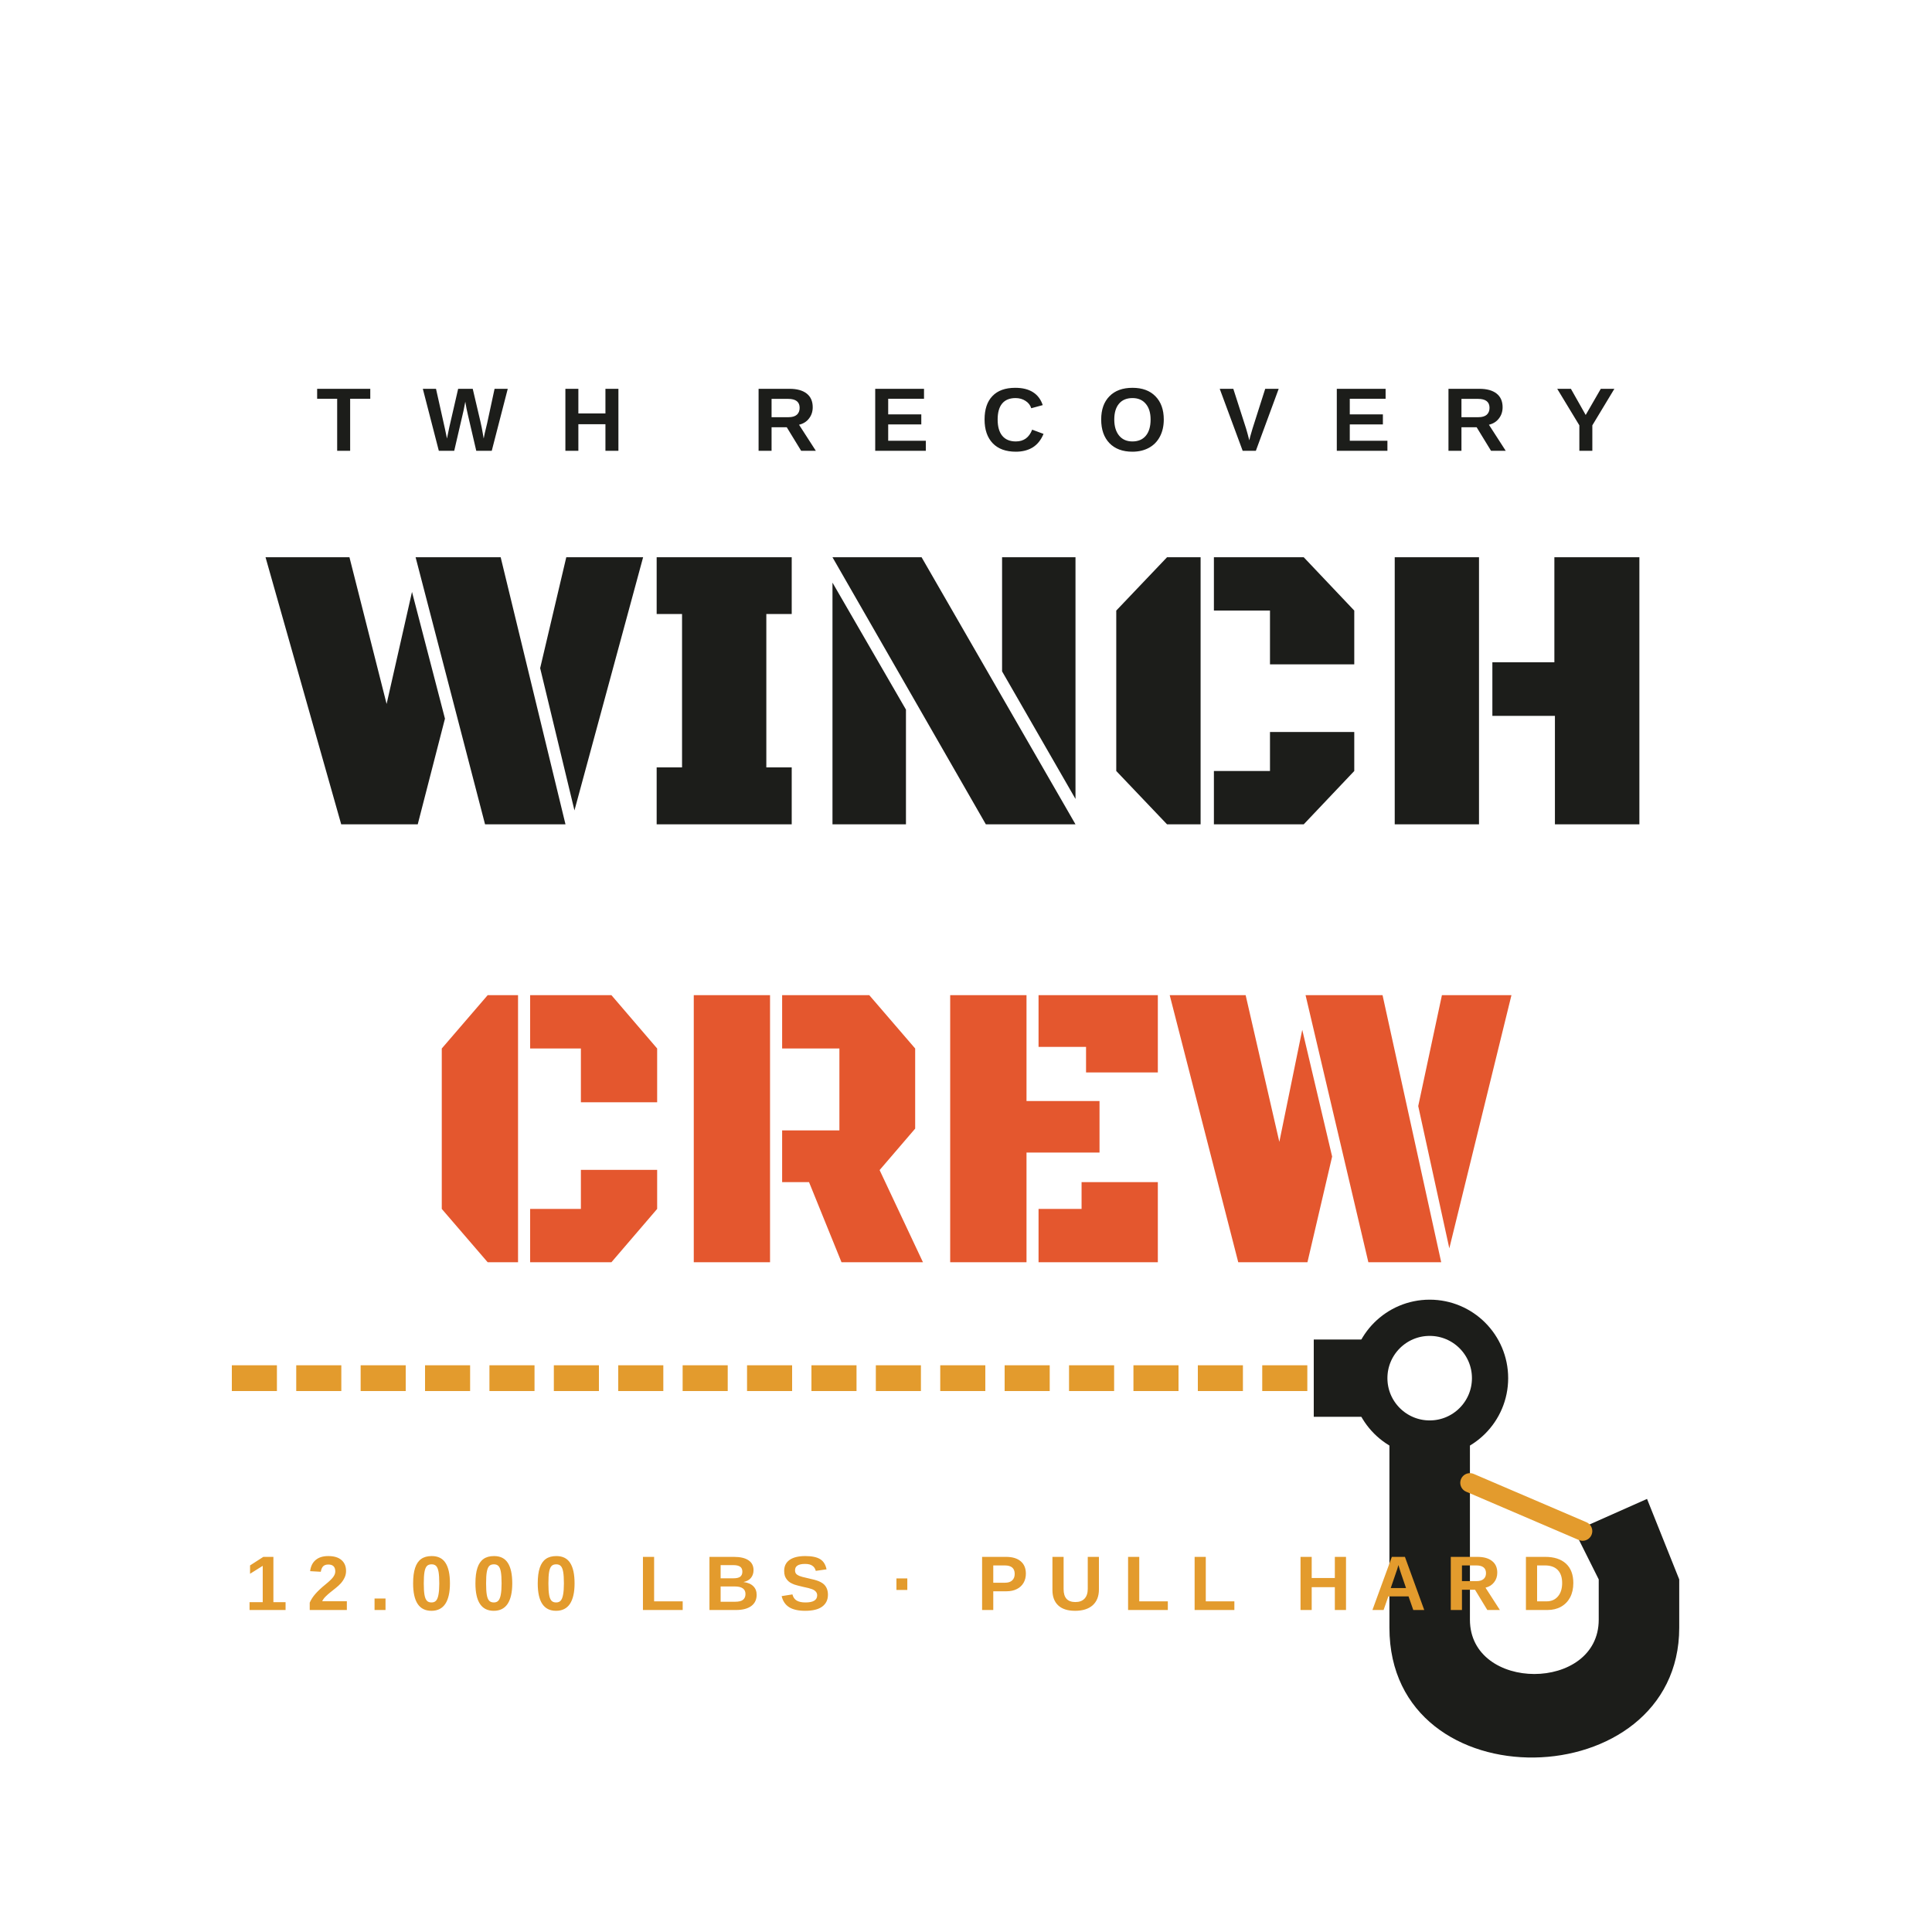
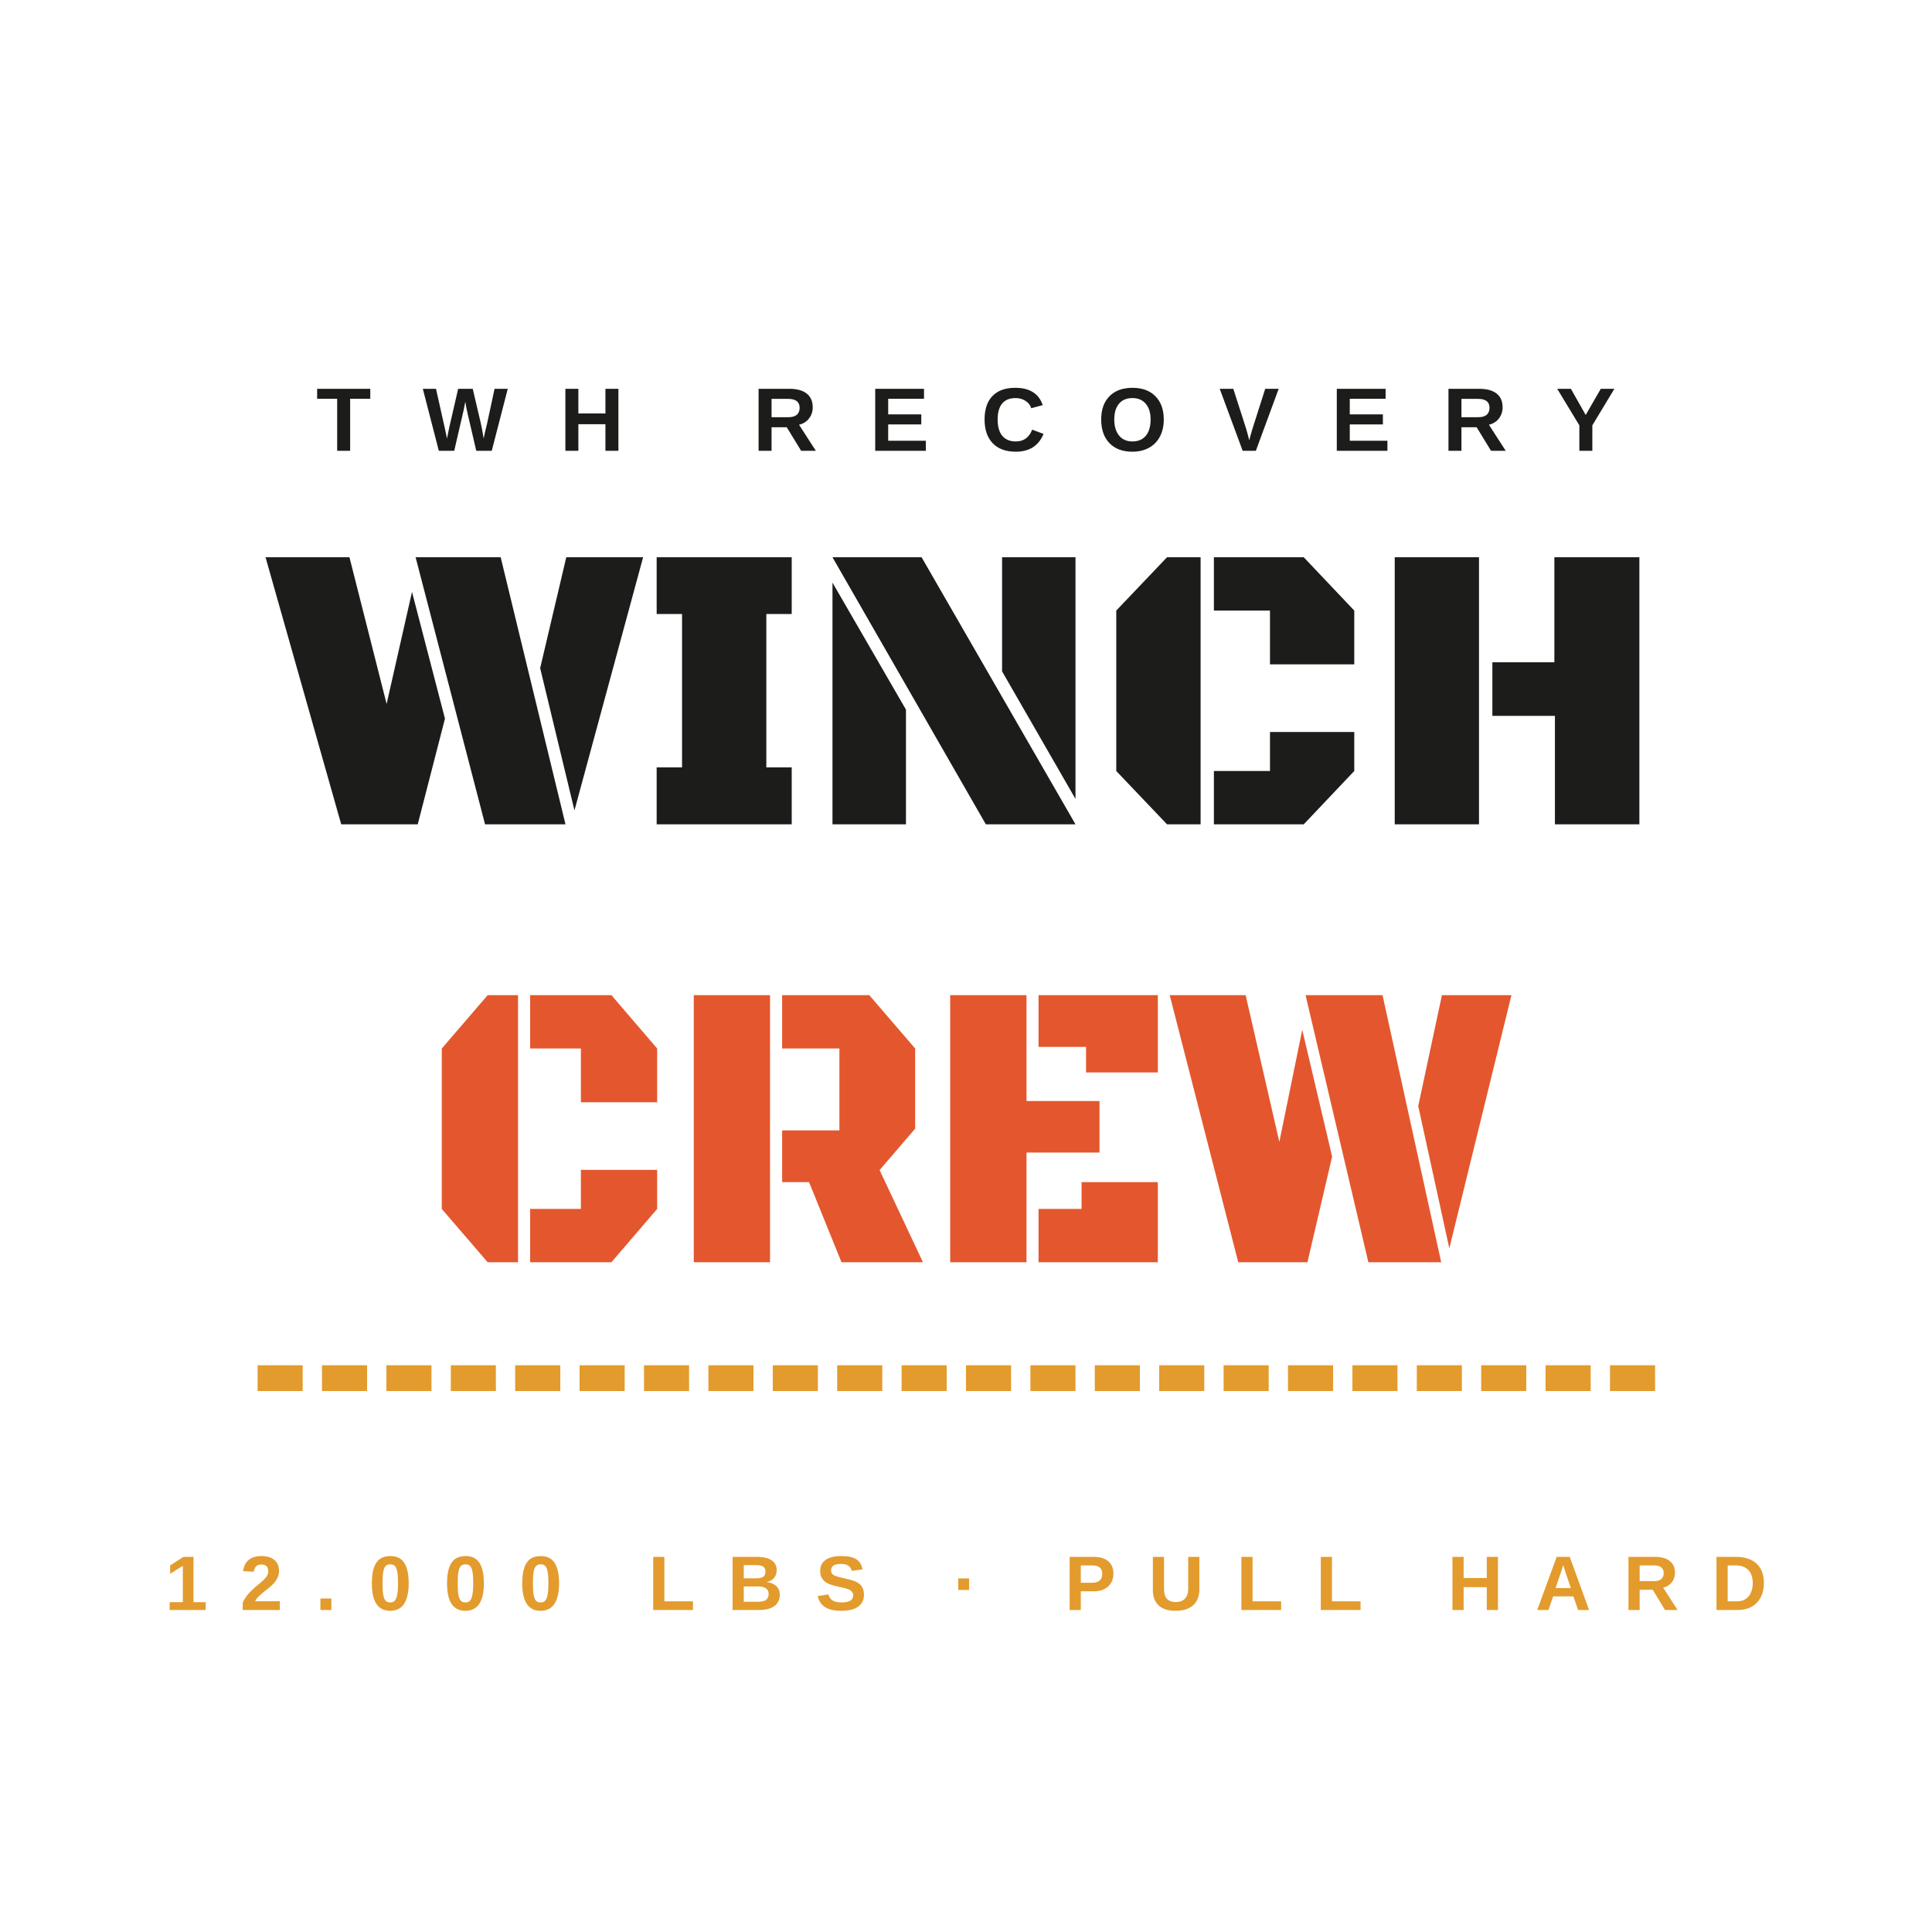
<svg xmlns="http://www.w3.org/2000/svg" width="1000" height="1000" viewBox="0 0 300 300">
  <g transform="translate(42 128) scale(0.94763 1)">
    <path d="M24.13 0L11.59 0L-0.81-41.47L12.94-41.47L19.03-18.69L23.19-36.09L28.59-16.41L24.13 0ZM48.34 0L35.16 0L23.78-41.47L37.72-41.47L48.34 0ZM61.06-41.47L49.81-2.16L44.19-24.25L48.47-41.47L61.06-41.47ZM85.41 0L63.28 0L63.28-8.84L67.44-8.84L67.44-32.66L63.28-32.66L63.28-41.47L85.41-41.47L85.41-32.66L81.25-32.66L81.25-8.84L85.41-8.84L85.41 0ZM131.91 0L117.22 0L92.09-41.47L106.69-41.47L131.91 0ZM131.91-41.47L131.91-3.94L119.88-23.75L119.88-41.47L131.91-41.47ZM104.13 0L92.09 0L92.09-37.53L104.13-17.81L104.13 0ZM152.41 0L146.91 0L138.59-8.28L138.59-33.19L146.91-41.47L152.41-41.47L152.41 0ZM177.59-24.84L163.78-24.84L163.78-33.19L154.59-33.19L154.59-41.47L169.31-41.47L177.59-33.19L177.59-24.84ZM169.31 0L154.59 0L154.59-8.28L163.78-8.28L163.78-14.34L177.59-14.34L177.59-8.28L169.31 0ZM224.31 0L210.47 0L210.47-16.84L200.22-16.84L200.22-25.16L210.38-25.16L210.38-41.47L224.31-41.47L224.31 0ZM198.03 0L184.22 0L184.22-41.47L198.03-41.47L198.03 0Z" fill="#1C1D1A" />
  </g>
  <g transform="translate(66 196) scale(0.85755 1)">
    <path d="M16.84 0L11.34 0L3.03-8.28L3.03-33.19L11.34-41.47L16.84-41.47L16.84 0ZM42.03-24.84L28.22-24.84L28.22-33.19L19.03-33.19L19.03-41.47L33.75-41.47L42.03-33.19L42.03-24.84ZM33.75 0L19.03 0L19.03-8.28L28.22-8.28L28.22-14.34L42.03-14.34L42.03-8.28L33.75 0ZM69.53-12.44L64.66-12.44L64.66-20.47L75.03-20.47L75.03-33.19L64.66-33.19L64.66-41.47L80.44-41.47L88.75-33.19L88.75-20.75L82.31-14.31L90.16 0L75.41 0L69.53-12.44ZM62.47 0L48.66 0L48.66-41.47L62.47-41.47L62.47 0ZM108.91 0L95.09 0L95.09-41.47L108.91-41.47L108.91-25.03L122.13-25.03L122.13-17.03L108.91-17.03L108.91 0ZM132.69-29.47L119.69-29.47L119.69-33.44L111.09-33.44L111.09-41.47L132.69-41.47L132.69-29.47ZM132.69 0L111.09 0L111.09-8.28L118.88-8.28L118.88-12.44L132.69-12.44L132.69 0ZM159.78 0L147.25 0L134.84-41.47L148.59-41.47L154.69-18.69L158.84-36.09L164.25-16.41L159.78 0ZM184 0L170.81 0L159.44-41.47L173.38-41.47L184 0ZM196.72-41.47L185.47-2.16L179.84-24.25L184.13-41.47L196.72-41.47Z" fill="#E4572E" />
  </g>
-   <path d="M36 214 H208" stroke="#E39B2D" stroke-width="4" stroke-dasharray="7 3" />
-   <path d="M204 208 H213 V220 H204 Z" fill="#1C1D1A" />
-   <g transform="translate(222 214) scale(1.25)">
-     <circle cx="0" cy="0" r="7.5" fill="none" stroke="#1C1D1A" stroke-width="4.5" />
-     <path d="M-5 7 H5 V30 C5 39 21 39 21 30 V25 L18 19 L27 15 L31 25 V31 C31 52 -5 53 -5 31 Z" fill="#1C1D1A" />
-     <path d="M5 13 L19 19" stroke="#E39B2D" stroke-width="2.4" stroke-linecap="round" />
-   </g>
+   <path d="M40 214 H260" stroke="#E39B2D" stroke-width="4" stroke-dasharray="7 3" />
  <text x="150" y="70" font-family="Bahnschrift, 'Arial Narrow', Arial, sans-serif" font-size="14" fill="#1C1D1A" text-anchor="middle" font-weight="700" style="font-stretch:condensed" letter-spacing="8">TWH RECOVERY</text>
-   <text x="38" y="250" font-family="Bahnschrift, 'Arial Narrow', Arial, sans-serif" font-size="12" fill="#E39B2D" font-weight="700" style="font-stretch:condensed" letter-spacing="3">12.000 LBS · PULL HARD</text>
+   <text x="150" y="250" font-family="Bahnschrift, 'Arial Narrow', Arial, sans-serif" font-size="12" fill="#E39B2D" text-anchor="middle" font-weight="700" style="font-stretch:condensed" letter-spacing="5">12.000 LBS · PULL HARD</text>
</svg>
